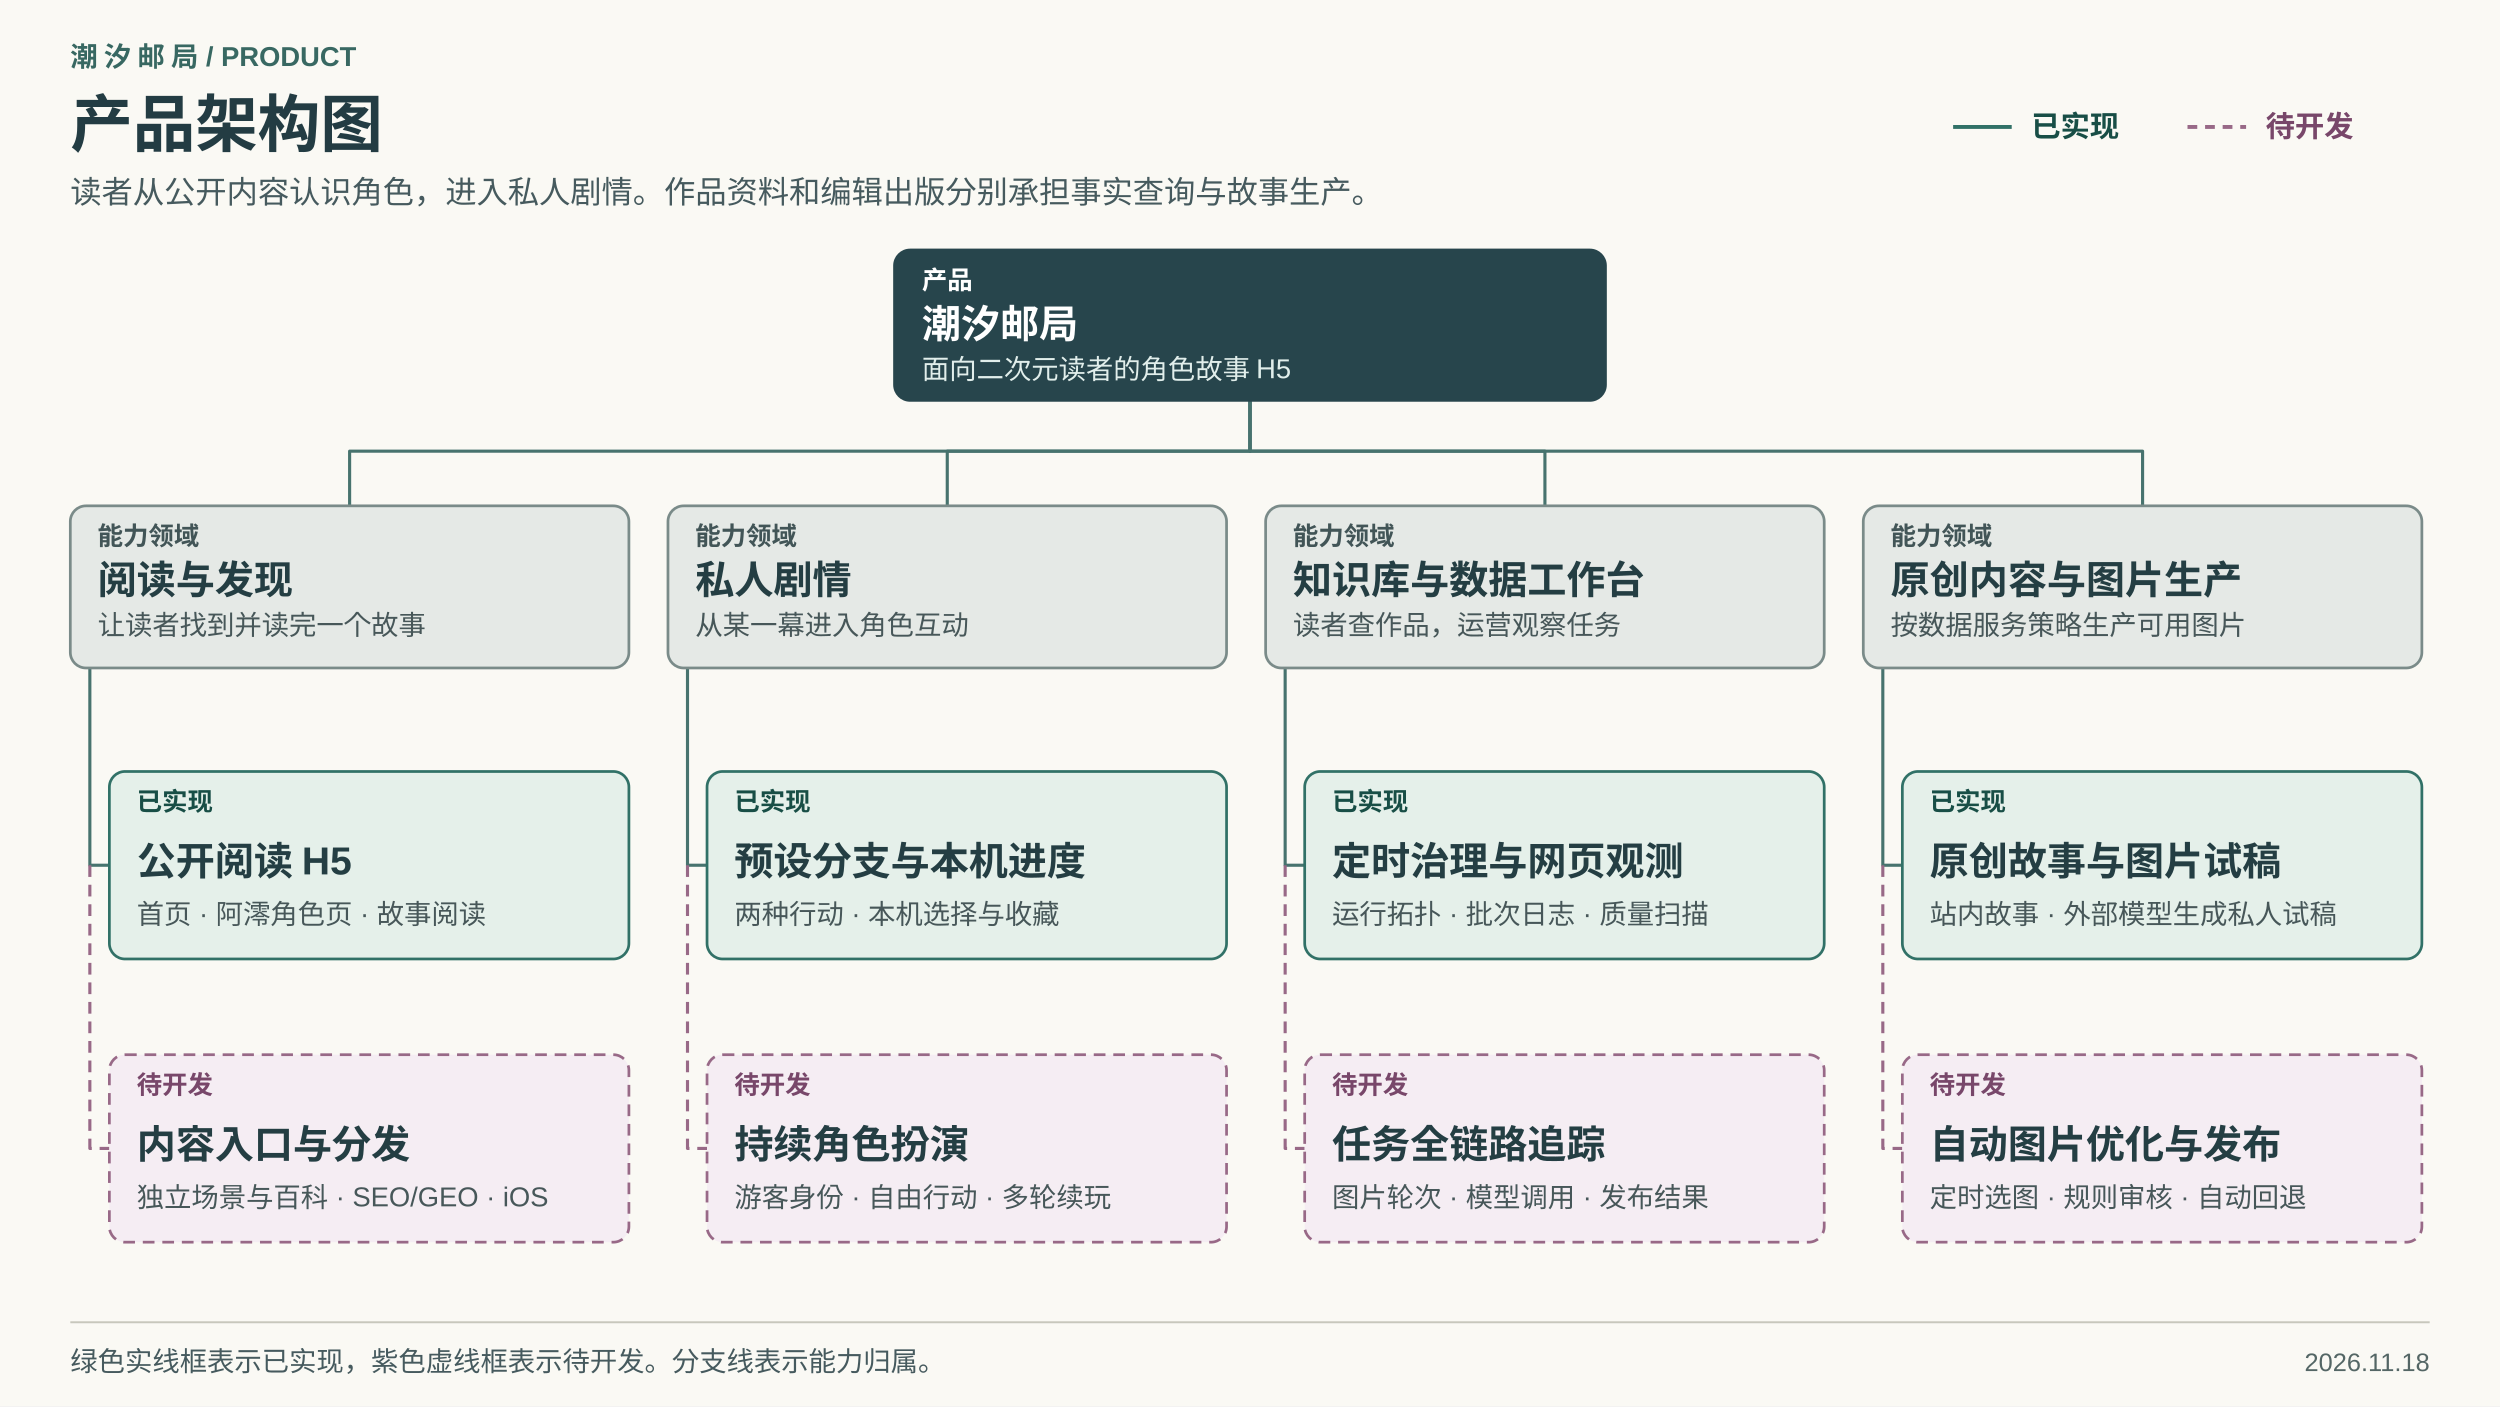
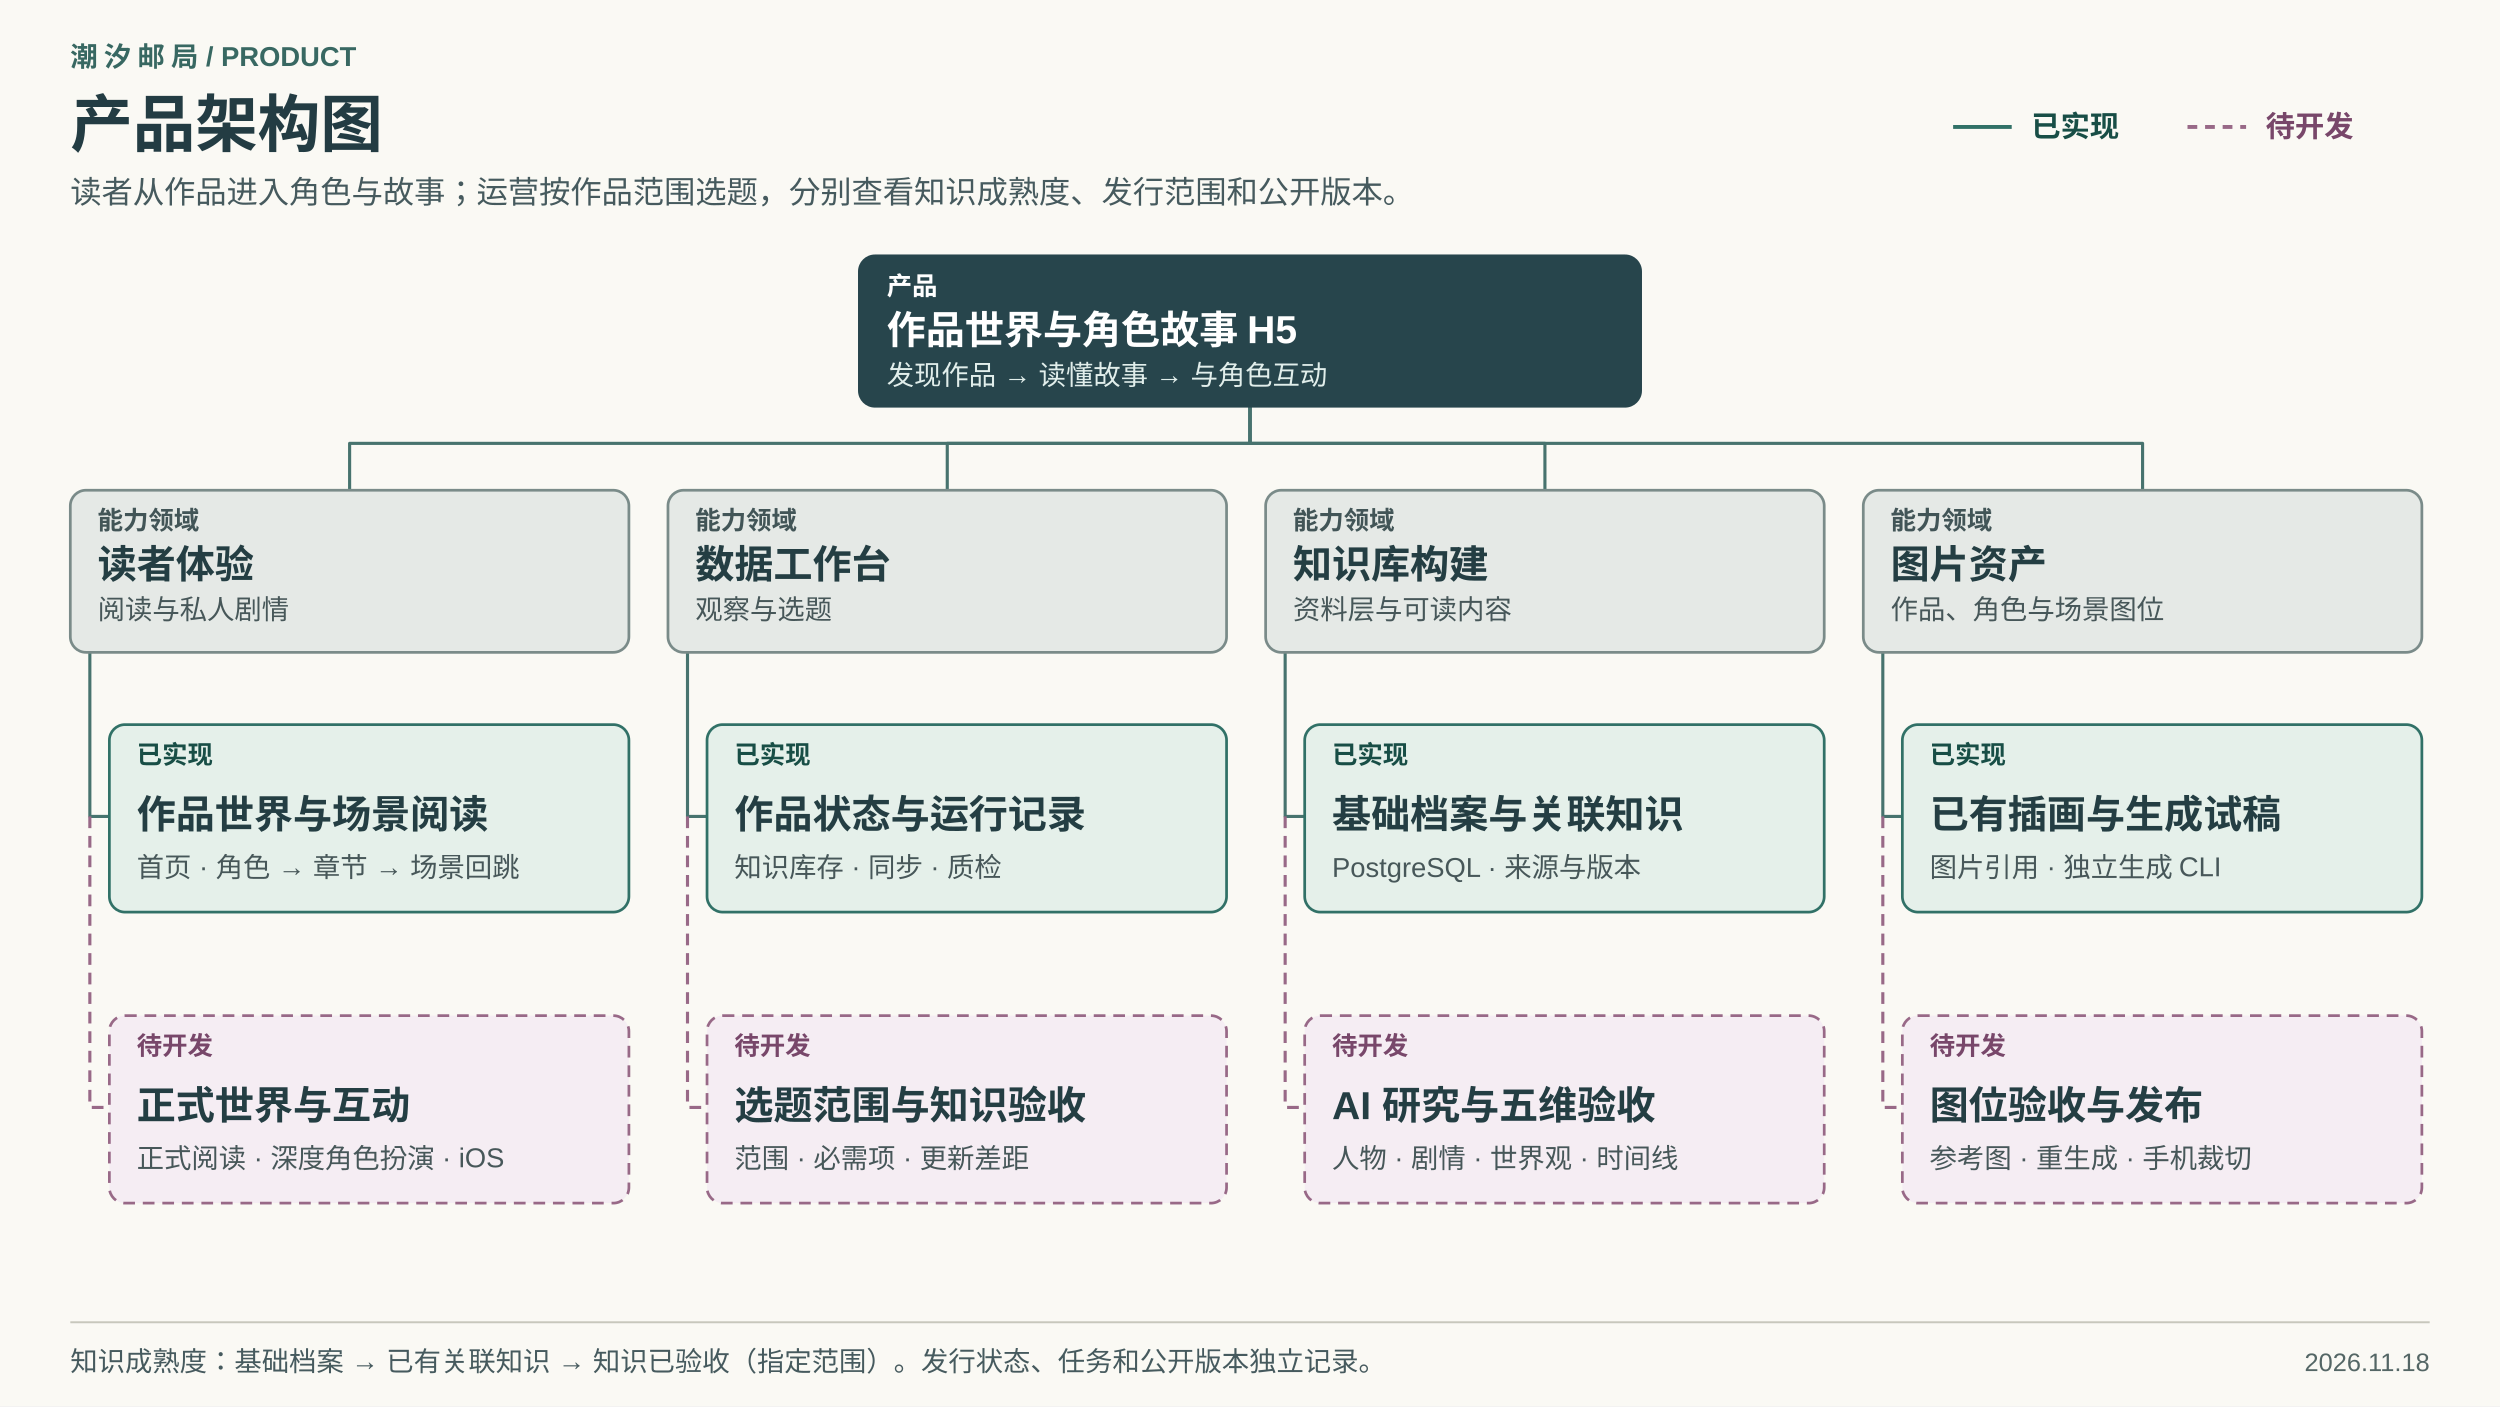
<svg xmlns="http://www.w3.org/2000/svg" viewBox="0 0 1280 720" aria-labelledby="title-product desc-product" font-family="PingFang SC, Microsoft YaHei, Arial, sans-serif">
  <defs>
    <marker id="product-live" viewBox="0 0 8 8" refX="7" refY="4" markerWidth="7" markerHeight="7" orient="auto">
      <path d="M0 0 L8 4 L0 8 Z" fill="#47736e" />
    </marker>
    <marker id="product-next" viewBox="0 0 8 8" refX="7" refY="4" markerWidth="7" markerHeight="7" orient="auto">
      <path d="M0 0 L8 4 L0 8 Z" fill="#986987" />
    </marker>
  </defs>
  <rect width="1280" height="720" fill="#faf9f4" />
  <text x="36" y="34" font-size="14" fill="#386862" font-weight="700" text-anchor="start">潮 汐 邮 局   /   PRODUCT</text>
  <text x="36" y="75" font-size="32" fill="#233c43" font-weight="700" text-anchor="start">产品架构图</text>
-   <text x="36" y="104" font-size="16" fill="#465a5e" font-weight="400" text-anchor="start">读者从公开内容认识角色，进入私人剧情。作品资料和编辑出版分别承担事实查询与故事生产。</text>
+   <text x="36" y="104" font-size="16" fill="#465a5e" font-weight="400" text-anchor="start">读者从作品进入角色与故事；运营按作品范围选题，分别查看知识成熟度、发行范围和公开版本。</text>
  <line x1="1000" y1="65" x2="1030" y2="65" stroke="#317167" stroke-width="2" />
  <text x="1040" y="70" font-size="15" fill="#184e46" font-weight="650" text-anchor="start">已实现</text>
  <line x1="1120" y1="65" x2="1150" y2="65" stroke="#986987" stroke-width="2" stroke-dasharray="5 4" />
  <text x="1160" y="70" font-size="15" fill="#78476a" font-weight="650" text-anchor="start">待开发</text>
-   <polyline points="640,205 640,231 179,231 179,259" fill="none" stroke="#47736e" stroke-width="1.6" stroke-linejoin="round" />
-   <polyline points="46,342 46,443 56,443" fill="none" stroke="#47736e" stroke-width="1.6" stroke-linejoin="round" />
-   <polyline points="46,443 46,588 56,588" fill="none" stroke="#986987" stroke-width="1.6" stroke-linejoin="round" stroke-dasharray="6 4" />
-   <polyline points="640,205 640,231 485,231 485,259" fill="none" stroke="#47736e" stroke-width="1.6" stroke-linejoin="round" />
-   <polyline points="352,342 352,443 362,443" fill="none" stroke="#47736e" stroke-width="1.6" stroke-linejoin="round" />
-   <polyline points="352,443 352,588 362,588" fill="none" stroke="#986987" stroke-width="1.6" stroke-linejoin="round" stroke-dasharray="6 4" />
-   <polyline points="640,205 640,231 791,231 791,259" fill="none" stroke="#47736e" stroke-width="1.6" stroke-linejoin="round" />
-   <polyline points="658,342 658,443 668,443" fill="none" stroke="#47736e" stroke-width="1.6" stroke-linejoin="round" />
-   <polyline points="658,443 658,588 668,588" fill="none" stroke="#986987" stroke-width="1.6" stroke-linejoin="round" stroke-dasharray="6 4" />
-   <polyline points="640,205 640,231 1097,231 1097,259" fill="none" stroke="#47736e" stroke-width="1.6" stroke-linejoin="round" />
-   <polyline points="964,342 964,443 974,443" fill="none" stroke="#47736e" stroke-width="1.6" stroke-linejoin="round" />
-   <polyline points="964,443 964,588 974,588" fill="none" stroke="#986987" stroke-width="1.6" stroke-linejoin="round" stroke-dasharray="6 4" />
-   <g class="node" data-node="site" role="group" aria-label="产品，潮汐邮局">
-     <rect x="458" y="128" width="364" height="77" rx="8" fill="#27454c" stroke="#27454c" stroke-width="1.4" />
-     <text x="472" y="148" font-size="13" fill="#ffffff" font-weight="650" text-anchor="start">产品</text>
-     <text x="472" y="173" font-size="20" fill="#fff" font-weight="650" text-anchor="start">潮汐邮局</text>
-     <text x="472" y="194" font-size="14" fill="#e1eeeb" font-weight="400" text-anchor="start">面向二次元读者的角色故事 H5</text>
+   <polyline points="640,208 640,227 179,227 179,251" fill="none" stroke="#47736e" stroke-width="1.6" stroke-linejoin="round" />
+   <polyline points="46,334 46,418 56,418" fill="none" stroke="#47736e" stroke-width="1.6" stroke-linejoin="round" />
+   <polyline points="46,418 46,567 56,567" fill="none" stroke="#986987" stroke-width="1.6" stroke-linejoin="round" stroke-dasharray="6 4" />
+   <polyline points="640,208 640,227 485,227 485,251" fill="none" stroke="#47736e" stroke-width="1.6" stroke-linejoin="round" />
+   <polyline points="352,334 352,418 362,418" fill="none" stroke="#47736e" stroke-width="1.6" stroke-linejoin="round" />
+   <polyline points="352,418 352,567 362,567" fill="none" stroke="#986987" stroke-width="1.6" stroke-linejoin="round" stroke-dasharray="6 4" />
+   <polyline points="640,208 640,227 791,227 791,251" fill="none" stroke="#47736e" stroke-width="1.6" stroke-linejoin="round" />
+   <polyline points="658,334 658,418 668,418" fill="none" stroke="#47736e" stroke-width="1.6" stroke-linejoin="round" />
+   <polyline points="658,418 658,567 668,567" fill="none" stroke="#986987" stroke-width="1.6" stroke-linejoin="round" stroke-dasharray="6 4" />
+   <polyline points="640,208 640,227 1097,227 1097,251" fill="none" stroke="#47736e" stroke-width="1.6" stroke-linejoin="round" />
+   <polyline points="964,334 964,418 974,418" fill="none" stroke="#47736e" stroke-width="1.6" stroke-linejoin="round" />
+   <polyline points="964,418 964,567 974,567" fill="none" stroke="#986987" stroke-width="1.6" stroke-linejoin="round" stroke-dasharray="6 4" />
+   <g class="node" data-node="site" role="group" aria-label="产品，作品世界与角色故事 H5">
+     <rect x="440" y="131" width="400" height="77" rx="8" fill="#27454c" stroke="#27454c" stroke-width="1.4" />
+     <text x="454" y="151" font-size="13" fill="#ffffff" font-weight="650" text-anchor="start">产品</text>
+     <text x="454" y="176" font-size="20" fill="#fff" font-weight="650" text-anchor="start">作品世界与角色故事 H5</text>
+     <text x="454" y="197" font-size="14" fill="#e1eeeb" font-weight="400" text-anchor="start">发现作品 → 读懂故事 → 与角色互动</text>
  </g>
-   <g class="node" data-node="read" role="group" aria-label="能力领域，阅读与发现">
-     <rect x="36" y="259" width="286" height="83" rx="8" fill="#e5e9e6" stroke="#7a8b89" stroke-width="1.4" />
-     <text x="50" y="279" font-size="13" fill="#425557" font-weight="650" text-anchor="start">能力领域</text>
-     <text x="50" y="304" font-size="20" fill="#243e43" font-weight="650" text-anchor="start">阅读与发现</text>
-     <text x="50" y="325" font-size="14" fill="#475759" font-weight="400" text-anchor="start">让读者找到并读完一个故事</text>
+   <g class="node" data-node="read" role="group" aria-label="能力领域，读者体验">
+     <rect x="36" y="251" width="286" height="83" rx="8" fill="#e5e9e6" stroke="#7a8b89" stroke-width="1.4" />
+     <text x="50" y="271" font-size="13" fill="#425557" font-weight="650" text-anchor="start">能力领域</text>
+     <text x="50" y="296" font-size="20" fill="#243e43" font-weight="650" text-anchor="start">读者体验</text>
+     <text x="50" y="317" font-size="14" fill="#475759" font-weight="400" text-anchor="start">阅读与私人剧情</text>
  </g>
-   <g class="node" data-node="read1" role="group" aria-label="已实现，公开阅读 H5">
-     <rect x="56" y="395" width="266" height="96" rx="8" fill="#e5f0ea" stroke="#317167" stroke-width="1.4" />
-     <text x="70" y="415" font-size="13" fill="#184e46" font-weight="650" text-anchor="start">已实现</text>
-     <text x="70" y="448" font-size="20" fill="#243e43" font-weight="650" text-anchor="start">公开阅读 H5</text>
-     <text x="70" y="473" font-size="14" fill="#475759" font-weight="400" text-anchor="start">首页 · 阿澪角色页 · 故事阅读</text>
+   <g class="node" data-node="read1" role="group" aria-label="已实现，作品世界与场景阅读">
+     <rect x="56" y="371" width="266" height="96" rx="8" fill="#e5f0ea" stroke="#317167" stroke-width="1.4" />
+     <text x="70" y="391" font-size="13" fill="#184e46" font-weight="650" text-anchor="start">已实现</text>
+     <text x="70" y="424" font-size="20" fill="#243e43" font-weight="650" text-anchor="start">作品世界与场景阅读</text>
+     <text x="70" y="449" font-size="14" fill="#475759" font-weight="400" text-anchor="start">首页 · 角色 → 章节 → 场景回跳</text>
  </g>
-   <g class="node" data-node="read2" role="group" aria-label="待开发，内容入口与分发">
-     <rect x="56" y="540" width="266" height="96" rx="8" fill="#f5edf3" stroke="#986987" stroke-width="1.4" stroke-dasharray="6 4" />
-     <text x="70" y="560" font-size="13" fill="#78476a" font-weight="650" text-anchor="start">待开发</text>
-     <text x="70" y="593" font-size="20" fill="#243e43" font-weight="650" text-anchor="start">内容入口与分发</text>
-     <text x="70" y="618" font-size="14" fill="#475759" font-weight="400" text-anchor="start">独立场景与百科 · SEO/GEO · iOS</text>
+   <g class="node" data-node="read2" role="group" aria-label="待开发，正式世界与互动">
+     <rect x="56" y="520" width="266" height="96" rx="8" fill="#f5edf3" stroke="#986987" stroke-width="1.4" stroke-dasharray="6 4" />
+     <text x="70" y="540" font-size="13" fill="#78476a" font-weight="650" text-anchor="start">待开发</text>
+     <text x="70" y="573" font-size="20" fill="#243e43" font-weight="650" text-anchor="start">正式世界与互动</text>
+     <text x="70" y="598" font-size="14" fill="#475759" font-weight="400" text-anchor="start">正式阅读 · 深度角色扮演 · iOS</text>
  </g>
-   <g class="node" data-node="play" role="group" aria-label="能力领域，私人剧情">
-     <rect x="342" y="259" width="286" height="83" rx="8" fill="#e5e9e6" stroke="#7a8b89" stroke-width="1.4" />
-     <text x="356" y="279" font-size="13" fill="#425557" font-weight="650" text-anchor="start">能力领域</text>
-     <text x="356" y="304" font-size="20" fill="#243e43" font-weight="650" text-anchor="start">私人剧情</text>
-     <text x="356" y="325" font-size="14" fill="#475759" font-weight="400" text-anchor="start">从某一幕进入角色互动</text>
+   <g class="node" data-node="ops" role="group" aria-label="能力领域，数据工作台">
+     <rect x="342" y="251" width="286" height="83" rx="8" fill="#e5e9e6" stroke="#7a8b89" stroke-width="1.4" />
+     <text x="356" y="271" font-size="13" fill="#425557" font-weight="650" text-anchor="start">能力领域</text>
+     <text x="356" y="296" font-size="20" fill="#243e43" font-weight="650" text-anchor="start">数据工作台</text>
+     <text x="356" y="317" font-size="14" fill="#475759" font-weight="400" text-anchor="start">观察与选题</text>
  </g>
-   <g class="node" data-node="play1" role="group" aria-label="已实现，预设分支与本机进度">
-     <rect x="362" y="395" width="266" height="96" rx="8" fill="#e5f0ea" stroke="#317167" stroke-width="1.4" />
-     <text x="376" y="415" font-size="13" fill="#184e46" font-weight="650" text-anchor="start">已实现</text>
-     <text x="376" y="448" font-size="20" fill="#243e43" font-weight="650" text-anchor="start">预设分支与本机进度</text>
-     <text x="376" y="473" font-size="14" fill="#475759" font-weight="400" text-anchor="start">两种行动 · 本机选择与收藏</text>
+   <g class="node" data-node="ops1" role="group" aria-label="已实现，作品状态与运行记录">
+     <rect x="362" y="371" width="266" height="96" rx="8" fill="#e5f0ea" stroke="#317167" stroke-width="1.4" />
+     <text x="376" y="391" font-size="13" fill="#184e46" font-weight="650" text-anchor="start">已实现</text>
+     <text x="376" y="424" font-size="20" fill="#243e43" font-weight="650" text-anchor="start">作品状态与运行记录</text>
+     <text x="376" y="449" font-size="14" fill="#475759" font-weight="400" text-anchor="start">知识库存 · 同步 · 质检</text>
  </g>
-   <g class="node" data-node="play2" role="group" aria-label="待开发，持续角色扮演">
-     <rect x="362" y="540" width="266" height="96" rx="8" fill="#f5edf3" stroke="#986987" stroke-width="1.4" stroke-dasharray="6 4" />
-     <text x="376" y="560" font-size="13" fill="#78476a" font-weight="650" text-anchor="start">待开发</text>
-     <text x="376" y="593" font-size="20" fill="#243e43" font-weight="650" text-anchor="start">持续角色扮演</text>
-     <text x="376" y="618" font-size="14" fill="#475759" font-weight="400" text-anchor="start">游客身份 · 自由行动 · 多轮续玩</text>
+   <g class="node" data-node="ops2" role="group" aria-label="待开发，选题范围与知识验收">
+     <rect x="362" y="520" width="266" height="96" rx="8" fill="#f5edf3" stroke="#986987" stroke-width="1.4" stroke-dasharray="6 4" />
+     <text x="376" y="540" font-size="13" fill="#78476a" font-weight="650" text-anchor="start">待开发</text>
+     <text x="376" y="573" font-size="20" fill="#243e43" font-weight="650" text-anchor="start">选题范围与知识验收</text>
+     <text x="376" y="598" font-size="14" fill="#475759" font-weight="400" text-anchor="start">范围 · 必需项 · 更新差距</text>
  </g>
-   <g class="node" data-node="know" role="group" aria-label="能力领域，知识库与数据工作台">
-     <rect x="648" y="259" width="286" height="83" rx="8" fill="#e5e9e6" stroke="#7a8b89" stroke-width="1.4" />
-     <text x="662" y="279" font-size="13" fill="#425557" font-weight="650" text-anchor="start">能力领域</text>
-     <text x="662" y="304" font-size="20" fill="#243e43" font-weight="650" text-anchor="start">知识库与数据工作台</text>
-     <text x="662" y="325" font-size="14" fill="#475759" font-weight="400" text-anchor="start">读者查作品，运营观察任务</text>
+   <g class="node" data-node="world" role="group" aria-label="能力领域，知识库构建">
+     <rect x="648" y="251" width="286" height="83" rx="8" fill="#e5e9e6" stroke="#7a8b89" stroke-width="1.4" />
+     <text x="662" y="271" font-size="13" fill="#425557" font-weight="650" text-anchor="start">能力领域</text>
+     <text x="662" y="296" font-size="20" fill="#243e43" font-weight="650" text-anchor="start">知识库构建</text>
+     <text x="662" y="317" font-size="14" fill="#475759" font-weight="400" text-anchor="start">资料层与可读内容</text>
  </g>
-   <g class="node" data-node="know1" role="group" aria-label="已实现，定时治理与网页观测">
-     <rect x="668" y="395" width="266" height="96" rx="8" fill="#e5f0ea" stroke="#317167" stroke-width="1.4" />
-     <text x="682" y="415" font-size="13" fill="#184e46" font-weight="650" text-anchor="start">已实现</text>
-     <text x="682" y="448" font-size="20" fill="#243e43" font-weight="650" text-anchor="start">定时治理与网页观测</text>
-     <text x="682" y="473" font-size="14" fill="#475759" font-weight="400" text-anchor="start">运行拓扑 · 批次日志 · 质量扫描</text>
+   <g class="node" data-node="world1" role="group" aria-label="已实现，基础档案与关联知识">
+     <rect x="668" y="371" width="266" height="96" rx="8" fill="#e5f0ea" stroke="#317167" stroke-width="1.4" />
+     <text x="682" y="391" font-size="13" fill="#184e46" font-weight="650" text-anchor="start">已实现</text>
+     <text x="682" y="424" font-size="20" fill="#243e43" font-weight="650" text-anchor="start">基础档案与关联知识</text>
+     <text x="682" y="449" font-size="14" fill="#475759" font-weight="400" text-anchor="start">PostgreSQL · 来源与版本</text>
  </g>
-   <g class="node" data-node="know2" role="group" aria-label="待开发，任务全链路追踪">
-     <rect x="668" y="540" width="266" height="96" rx="8" fill="#f5edf3" stroke="#986987" stroke-width="1.4" stroke-dasharray="6 4" />
-     <text x="682" y="560" font-size="13" fill="#78476a" font-weight="650" text-anchor="start">待开发</text>
-     <text x="682" y="593" font-size="20" fill="#243e43" font-weight="650" text-anchor="start">任务全链路追踪</text>
-     <text x="682" y="618" font-size="14" fill="#475759" font-weight="400" text-anchor="start">图片轮次 · 模型调用 · 发布结果</text>
+   <g class="node" data-node="world2" role="group" aria-label="待开发，AI 研究与五维验收">
+     <rect x="668" y="520" width="266" height="96" rx="8" fill="#f5edf3" stroke="#986987" stroke-width="1.4" stroke-dasharray="6 4" />
+     <text x="682" y="540" font-size="13" fill="#78476a" font-weight="650" text-anchor="start">待开发</text>
+     <text x="682" y="573" font-size="20" fill="#243e43" font-weight="650" text-anchor="start">AI 研究与五维验收</text>
+     <text x="682" y="598" font-size="14" fill="#475759" font-weight="400" text-anchor="start">人物 · 剧情 · 世界观 · 时间线</text>
  </g>
-   <g class="node" data-node="edit" role="group" aria-label="能力领域，原创内容与图片生产">
-     <rect x="954" y="259" width="286" height="83" rx="8" fill="#e5e9e6" stroke="#7a8b89" stroke-width="1.4" />
-     <text x="968" y="279" font-size="13" fill="#425557" font-weight="650" text-anchor="start">能力领域</text>
-     <text x="968" y="304" font-size="20" fill="#243e43" font-weight="650" text-anchor="start">原创内容与图片生产</text>
-     <text x="968" y="325" font-size="14" fill="#475759" font-weight="400" text-anchor="start">按数据服务策略生产可用图片</text>
+   <g class="node" data-node="media" role="group" aria-label="能力领域，图片资产">
+     <rect x="954" y="251" width="286" height="83" rx="8" fill="#e5e9e6" stroke="#7a8b89" stroke-width="1.4" />
+     <text x="968" y="271" font-size="13" fill="#425557" font-weight="650" text-anchor="start">能力领域</text>
+     <text x="968" y="296" font-size="20" fill="#243e43" font-weight="650" text-anchor="start">图片资产</text>
+     <text x="968" y="317" font-size="14" fill="#475759" font-weight="400" text-anchor="start">作品、角色与场景图位</text>
  </g>
-   <g class="node" data-node="edit1" role="group" aria-label="已实现，原创故事与图片试稿">
-     <rect x="974" y="395" width="266" height="96" rx="8" fill="#e5f0ea" stroke="#317167" stroke-width="1.4" />
-     <text x="988" y="415" font-size="13" fill="#184e46" font-weight="650" text-anchor="start">已实现</text>
-     <text x="988" y="448" font-size="20" fill="#243e43" font-weight="650" text-anchor="start">原创故事与图片试稿</text>
-     <text x="988" y="473" font-size="14" fill="#475759" font-weight="400" text-anchor="start">站内故事 · 外部模型生成私人试稿</text>
+   <g class="node" data-node="media1" role="group" aria-label="已实现，已有插画与生成试稿">
+     <rect x="974" y="371" width="266" height="96" rx="8" fill="#e5f0ea" stroke="#317167" stroke-width="1.4" />
+     <text x="988" y="391" font-size="13" fill="#184e46" font-weight="650" text-anchor="start">已实现</text>
+     <text x="988" y="424" font-size="20" fill="#243e43" font-weight="650" text-anchor="start">已有插画与生成试稿</text>
+     <text x="988" y="449" font-size="14" fill="#475759" font-weight="400" text-anchor="start">图片引用 · 独立生成 CLI</text>
  </g>
-   <g class="node" data-node="edit2" role="group" aria-label="待开发，自动图片优化与发布">
-     <rect x="974" y="540" width="266" height="96" rx="8" fill="#f5edf3" stroke="#986987" stroke-width="1.4" stroke-dasharray="6 4" />
-     <text x="988" y="560" font-size="13" fill="#78476a" font-weight="650" text-anchor="start">待开发</text>
-     <text x="988" y="593" font-size="20" fill="#243e43" font-weight="650" text-anchor="start">自动图片优化与发布</text>
-     <text x="988" y="618" font-size="14" fill="#475759" font-weight="400" text-anchor="start">定时选图 · 规则审核 · 自动回退</text>
+   <g class="node" data-node="media2" role="group" aria-label="待开发，图位验收与发布">
+     <rect x="974" y="520" width="266" height="96" rx="8" fill="#f5edf3" stroke="#986987" stroke-width="1.4" stroke-dasharray="6 4" />
+     <text x="988" y="540" font-size="13" fill="#78476a" font-weight="650" text-anchor="start">待开发</text>
+     <text x="988" y="573" font-size="20" fill="#243e43" font-weight="650" text-anchor="start">图位验收与发布</text>
+     <text x="988" y="598" font-size="14" fill="#475759" font-weight="400" text-anchor="start">参考图 · 重生成 · 手机裁切</text>
  </g>
  <line x1="36" y1="677" x2="1244" y2="677" stroke="#c7c7bc" />
-   <text x="36" y="702" font-size="14" fill="#465a5e" font-weight="400" text-anchor="start">绿色实线框表示已实现，紫色虚线框表示待开发。分支线表示能力归属。</text>
+   <text x="36" y="702" font-size="14" fill="#465a5e" font-weight="400" text-anchor="start">知识成熟度：基础档案 → 已有关联知识 → 知识已验收（指定范围）。发行状态、任务和公开版本独立记录。</text>
  <text x="1244" y="702" font-size="13" fill="#546665" font-weight="500" text-anchor="end">2026.11.18</text>
</svg>
